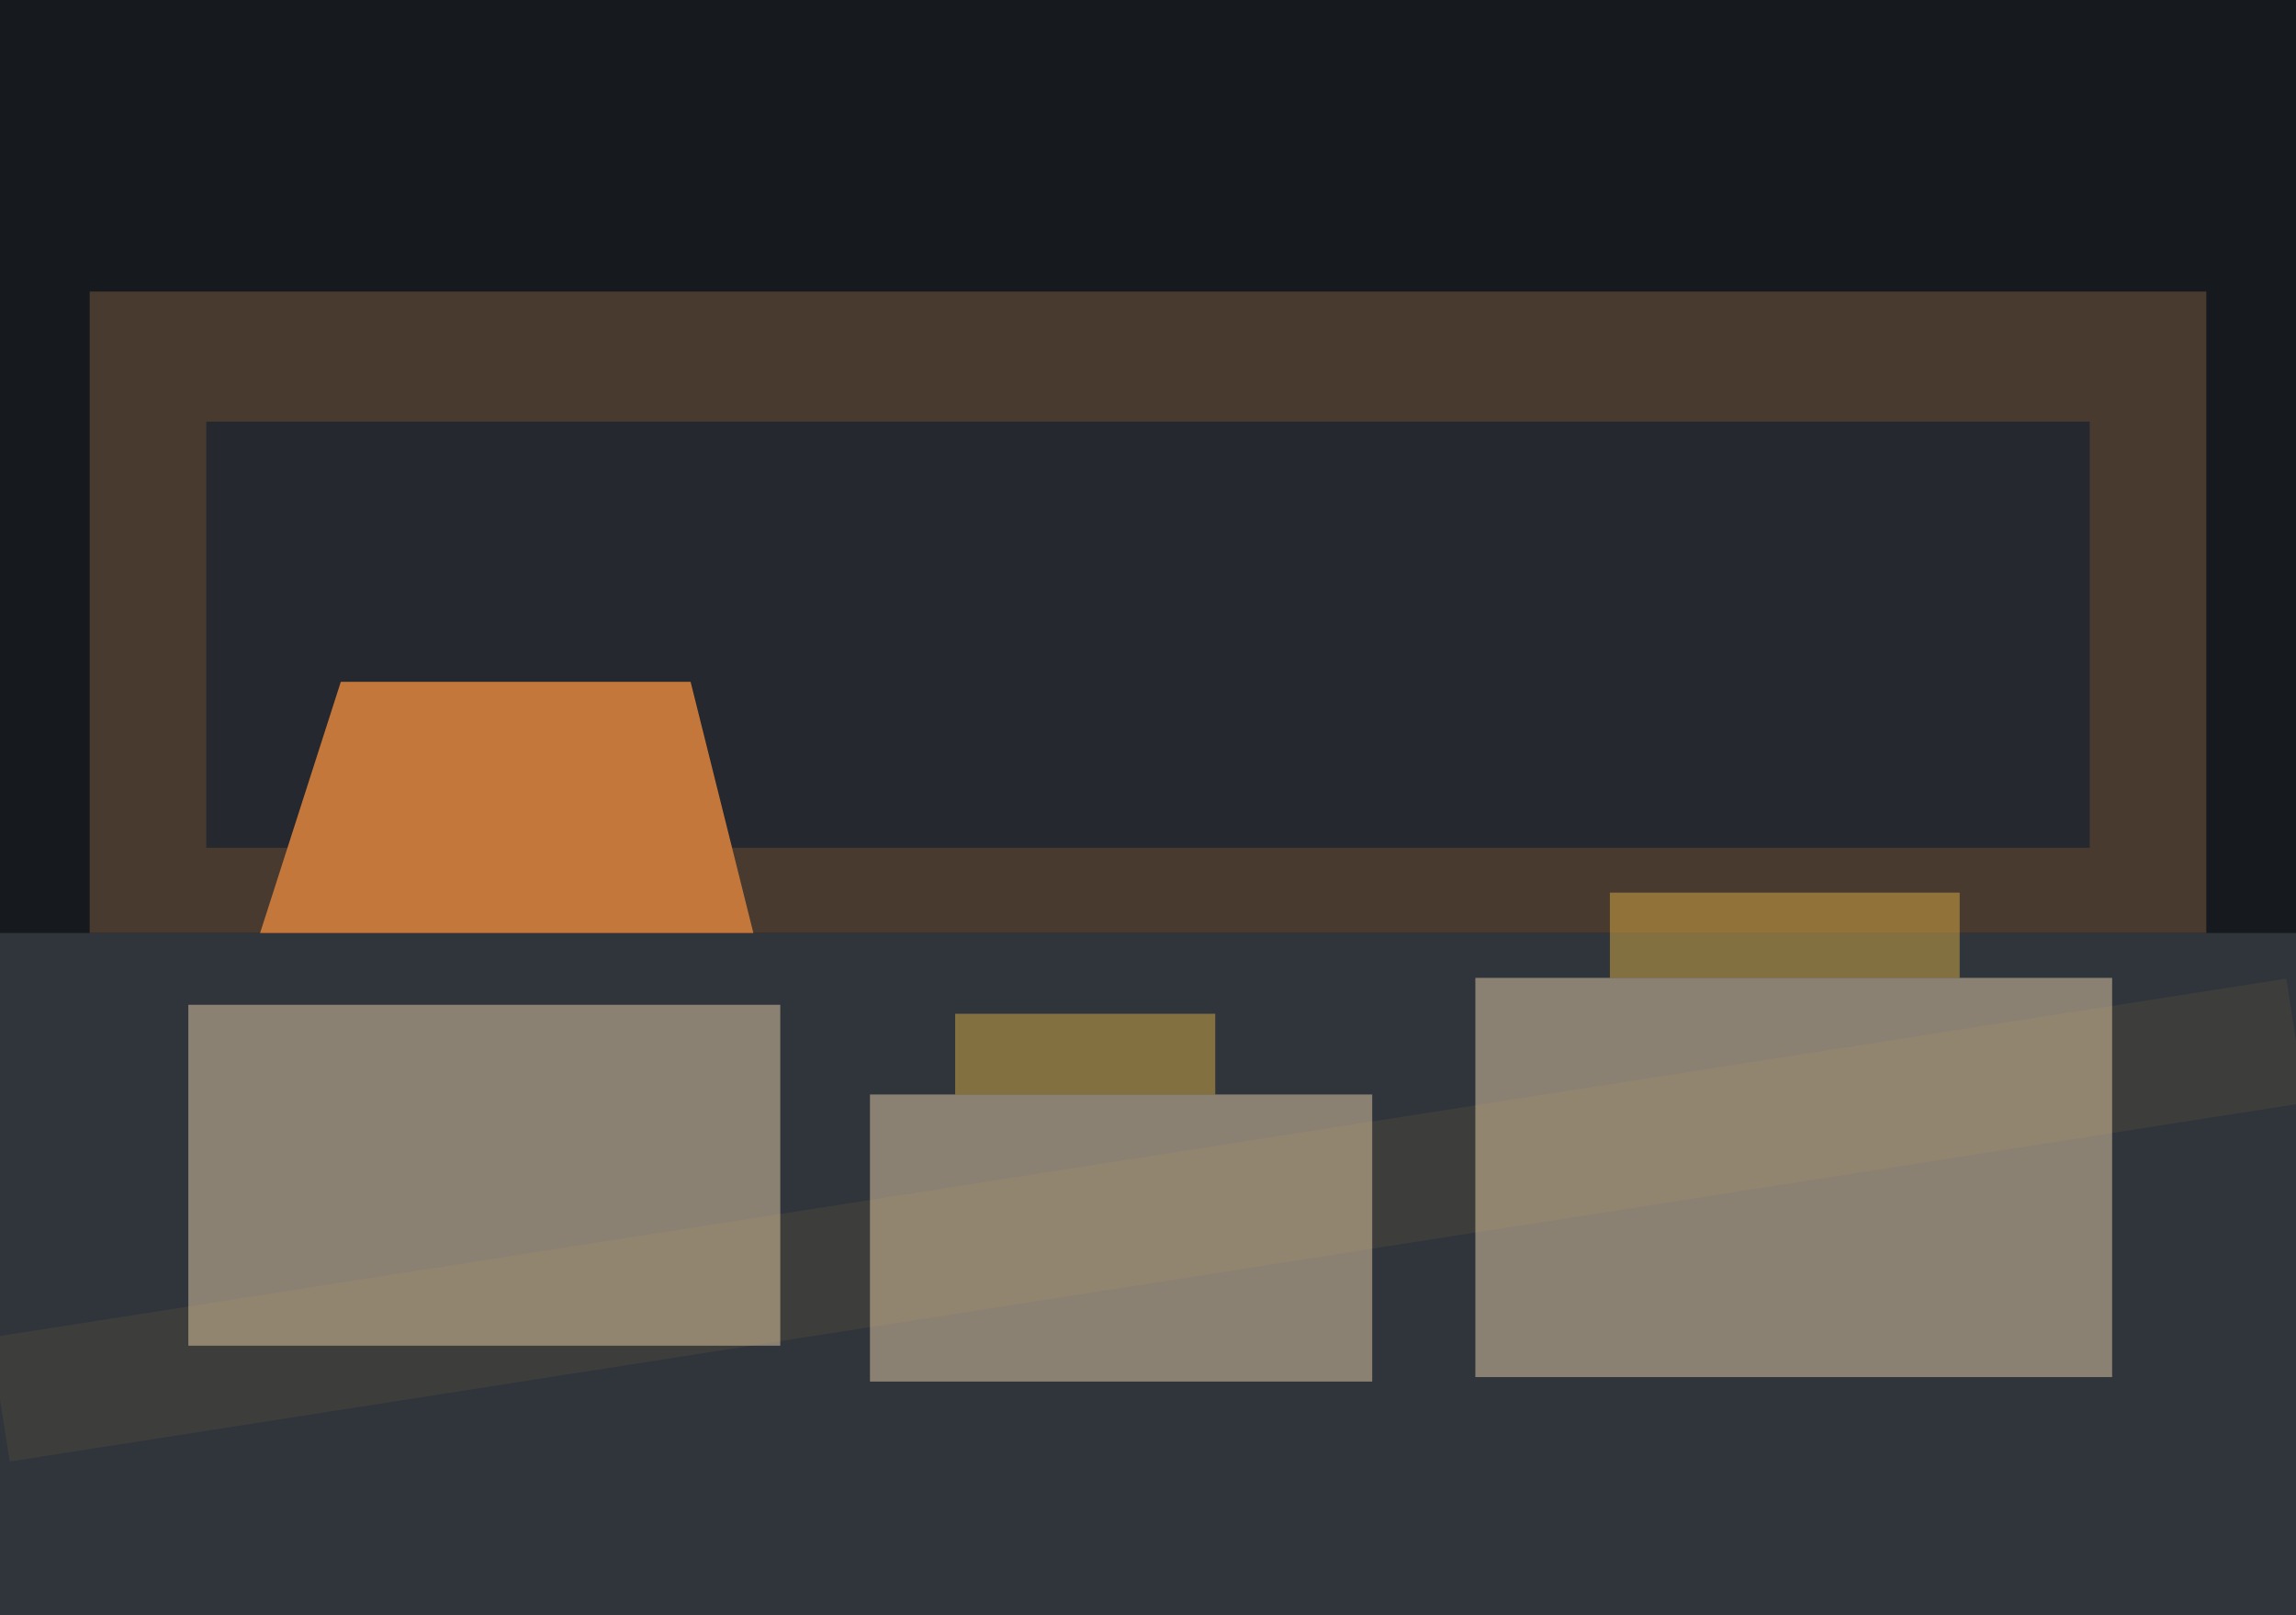
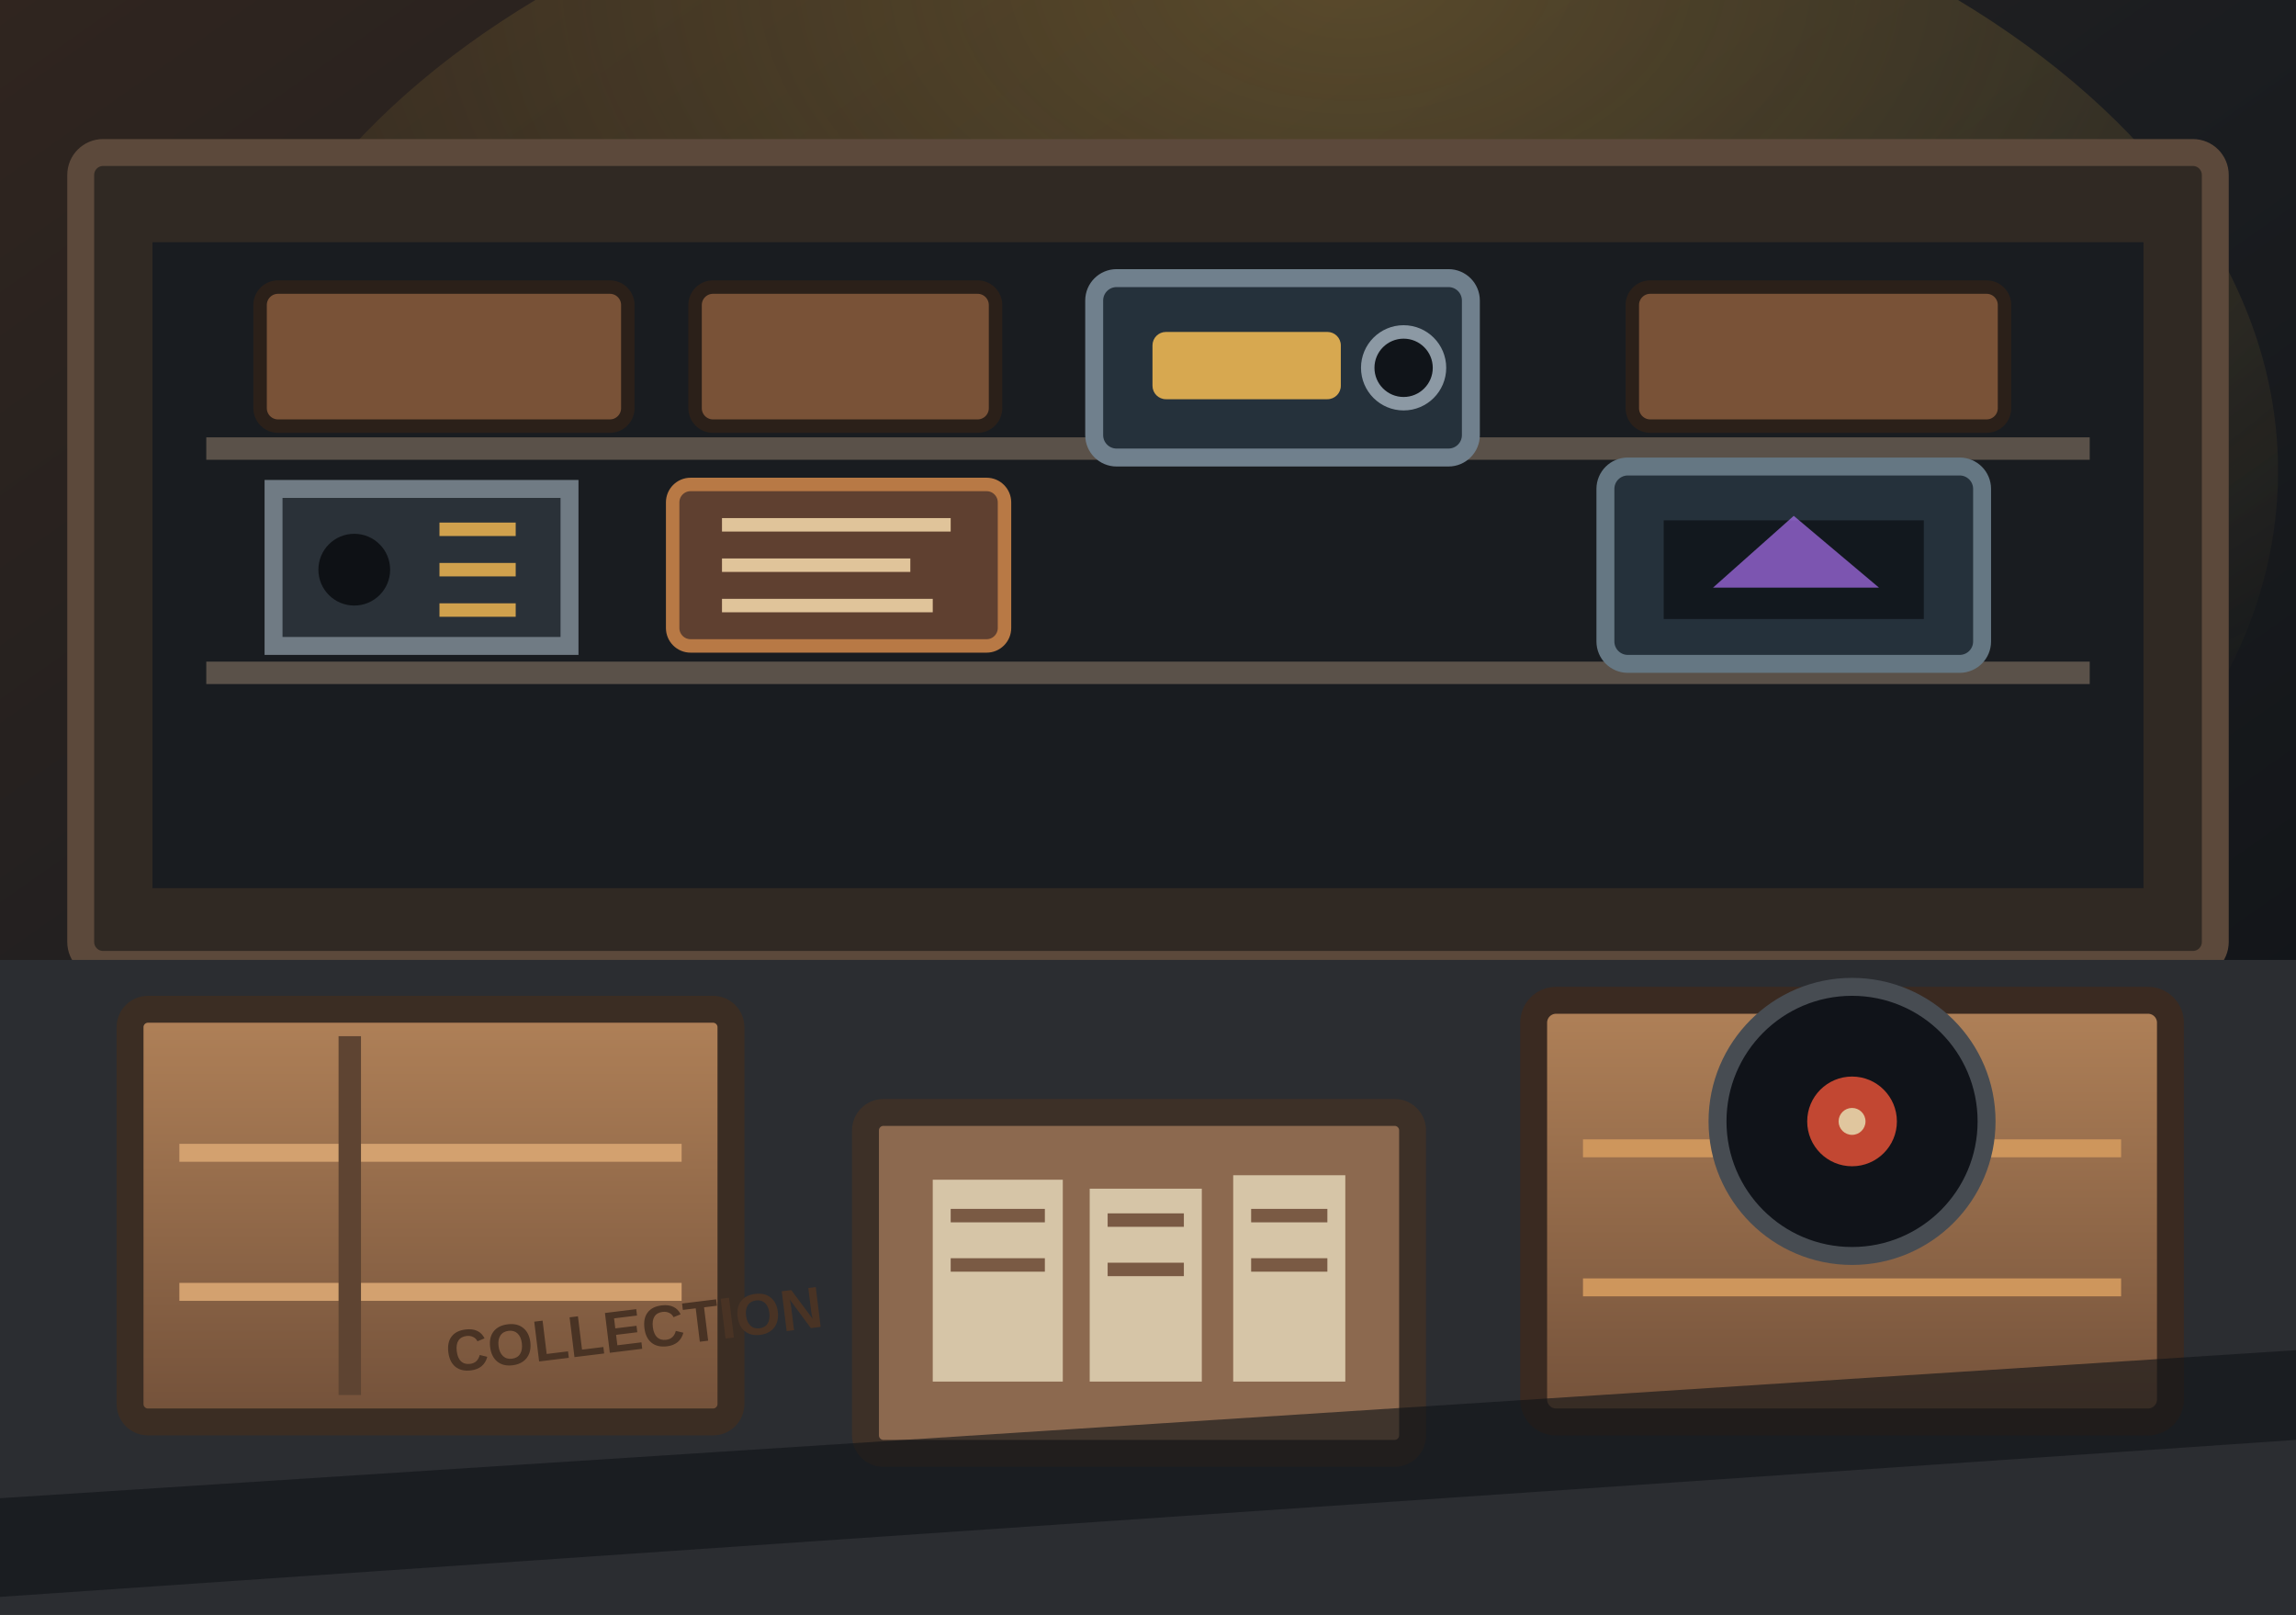
<svg xmlns="http://www.w3.org/2000/svg" viewBox="0 0 512 360">
-   <rect width="512" height="360" fill="#16191d" />
-   <path fill="#30343b" d="M0 208h512v152H0z" />
-   <path fill="#493a30" d="M20 65h472v143H20z" />
-   <path fill="#25282e" d="M46 94h420v95H46z" />
-   <path fill="#8b8172" d="M42 224h132v76H42zM194 244h112v64H194zM329 218h142v89H329z" />
-   <path fill="#c4773a" d="m58 208 18-56h78l14 56z" />
-   <path fill="#e9b949" fill-opacity=".45" d="M213 226h58v18h-58zM359 199h78v19h-78z" />
-   <path d="M0 312 512 232" stroke="#e9b949" stroke-width="28" stroke-opacity=".07" />
+   <defs>
+     <linearGradient id="marketBg" x1="0" y1="0" x2="1" y2="1">
+       <stop stop-color="#30251f" />
+       <stop offset=".5" stop-color="#1b1d20" />
+       <stop offset="1" stop-color="#0e1115" />
+     </linearGradient>
+     <linearGradient id="carton" x1="0" y1="0" x2="0" y2="1">
+       <stop stop-color="#b08158" />
+       <stop offset="1" stop-color="#73513a" />
+     </linearGradient>
+     <radialGradient id="marketGlow" cx="55%" cy="12%" r="72%">
+       <stop stop-color="#e9b949" stop-opacity=".27" />
+       <stop offset="1" stop-color="#e9b949" stop-opacity="0" />
+     </radialGradient>
+   </defs>
+   <rect width="512" height="360" fill="url(#marketBg)" />
+   <ellipse cx="278" cy="105" rx="230" ry="145" fill="url(#marketGlow)" />
+   <rect x="18" y="34" width="476" height="181" rx="5" fill="#302923" stroke="#5c493b" stroke-width="6" />
+   <rect x="34" y="54" width="444" height="144" fill="#191c20" />
+   <g stroke="#5a5149" stroke-width="5">
+     <path d="M46 100h420M46 150h420" />
+   </g>
+   <g fill="#795237" stroke="#2b2019" stroke-width="3">
+     <rect x="58" y="64" width="82" height="31" rx="4" />
+     <rect x="155" y="64" width="67" height="31" rx="4" />
+     <rect x="364" y="64" width="83" height="31" rx="4" />
+   </g>
+   <g transform="translate(286 82)">
+     <rect x="-42" y="-20" width="84" height="40" rx="5" fill="#25313b" stroke="#70808d" stroke-width="4" />
+     <rect x="-29" y="-8" width="42" height="15" rx="3" fill="#d7a850" />
+     <circle cx="27" cy="0" r="8" fill="#101419" stroke="#8c99a4" stroke-width="3" />
+   </g>
+   <g transform="translate(94 127)">
+     <path d="M-33 17V-18h66v35z" fill="#2a3138" stroke="#707b84" stroke-width="4" />
+     <circle cx="-15" cy="0" r="8" fill="#0e1115" />
+     <path d="M4-9h17M4 0h17M4 9h17" stroke="#d0a14d" stroke-width="3" />
+   </g>
+   <g transform="translate(187 126)">
+     <rect x="-37" y="-18" width="74" height="36" rx="4" fill="#5f4030" stroke="#b87945" stroke-width="3" />
+     <g stroke="#e0c49a" stroke-width="3">
+       <path d="M-26-9h51M-26 0h42M-26 9h47" />
+     </g>
+   </g>
+   <g transform="translate(400 126)">
+     <rect x="-42" y="-22" width="84" height="44" rx="5" fill="#25313b" stroke="#657783" stroke-width="4" />
+     <path d="M-29 12V-10h58v22z" fill="#12181e" />
+     <path d="M-18 5 0-11 19 5z" fill="#b576ff" opacity=".65" />
+   </g>
+   <rect y="214" width="512" height="146" fill="#2b2d31" />
+   <g transform="translate(96 271)">
+     <rect x="-67" y="-46" width="134" height="92" rx="4" fill="url(#carton)" stroke="#3b2d23" stroke-width="6" />
+     <path d="M-56-14h112M-56 17h112" stroke="#d3a16f" stroke-width="4" />
+     <path d="M-18-40v80" stroke="#5e4432" stroke-width="5" />
+     <text x="4" y="35" font-family="Arial,sans-serif" font-size="13" font-weight="700" fill="#493324" transform="rotate(-7 4 35)">COLLECTION</text>
+   </g>
+   <g transform="translate(254 286)">
+     <rect x="-61" y="-38" width="122" height="76" rx="4" fill="#8c694f" stroke="#3d3027" stroke-width="6" />
+     <g fill="#d6c5a7">
+       <rect x="-46" y="-23" width="29" height="45" />
+       <rect x="-11" y="-21" width="25" height="43" />
+       <rect x="21" y="-24" width="25" height="46" />
+     </g>
+     <g stroke="#7a5a44" stroke-width="3">
+       <path d="M-42-15h21M-42-4h21M-7-14h17M-7-3h17M25-15h17M25-4h17" />
+     </g>
+   </g>
+   <g transform="translate(413 270)">
+     <rect x="-71" y="-47" width="142" height="94" rx="5" fill="url(#carton)" stroke="#3a2a21" stroke-width="6" />
+     <path d="M-60-14h120M-60 17h120" stroke="#ce965c" stroke-width="4" />
+     <g transform="translate(0 -20)">
+       <circle r="30" fill="#101319" stroke="#474c52" stroke-width="4" />
+       <circle r="10" fill="#c24732" />
+       <circle r="3" fill="#e0c69e" />
+     </g>
+   </g>
+   <path d="M0 334 512 301v20L0 356z" fill="#101317" opacity=".62" />
</svg>
